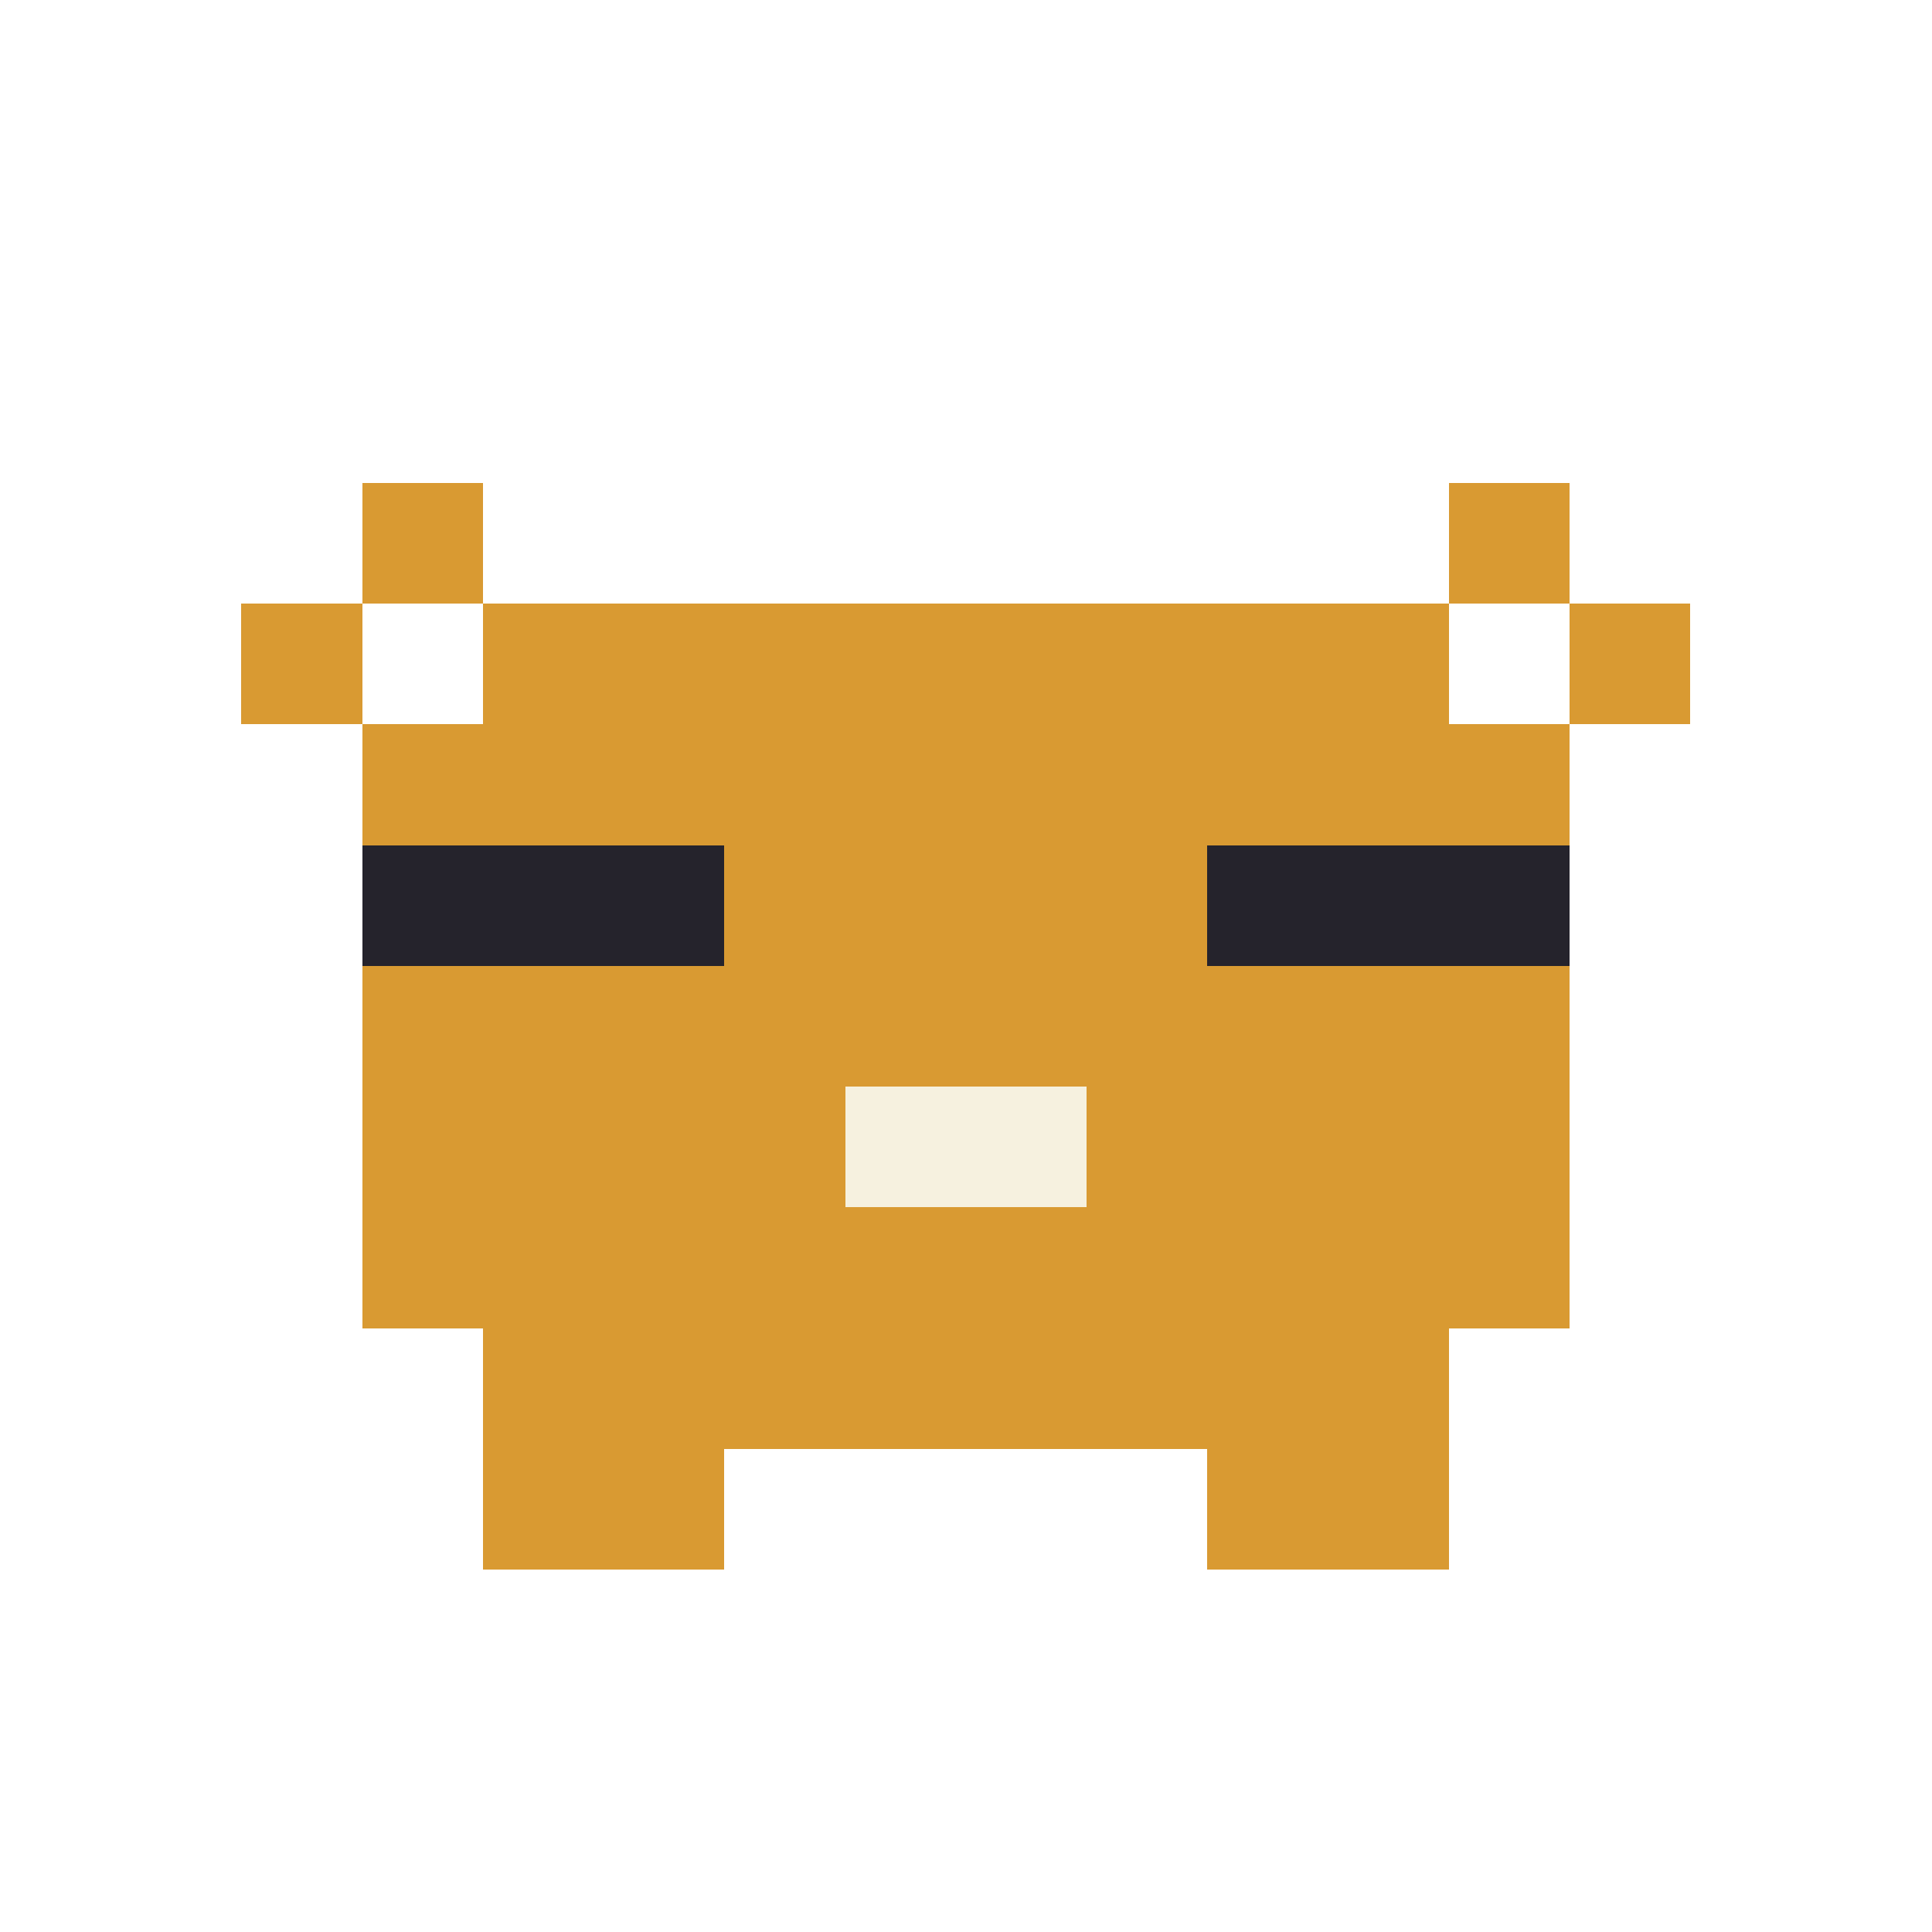
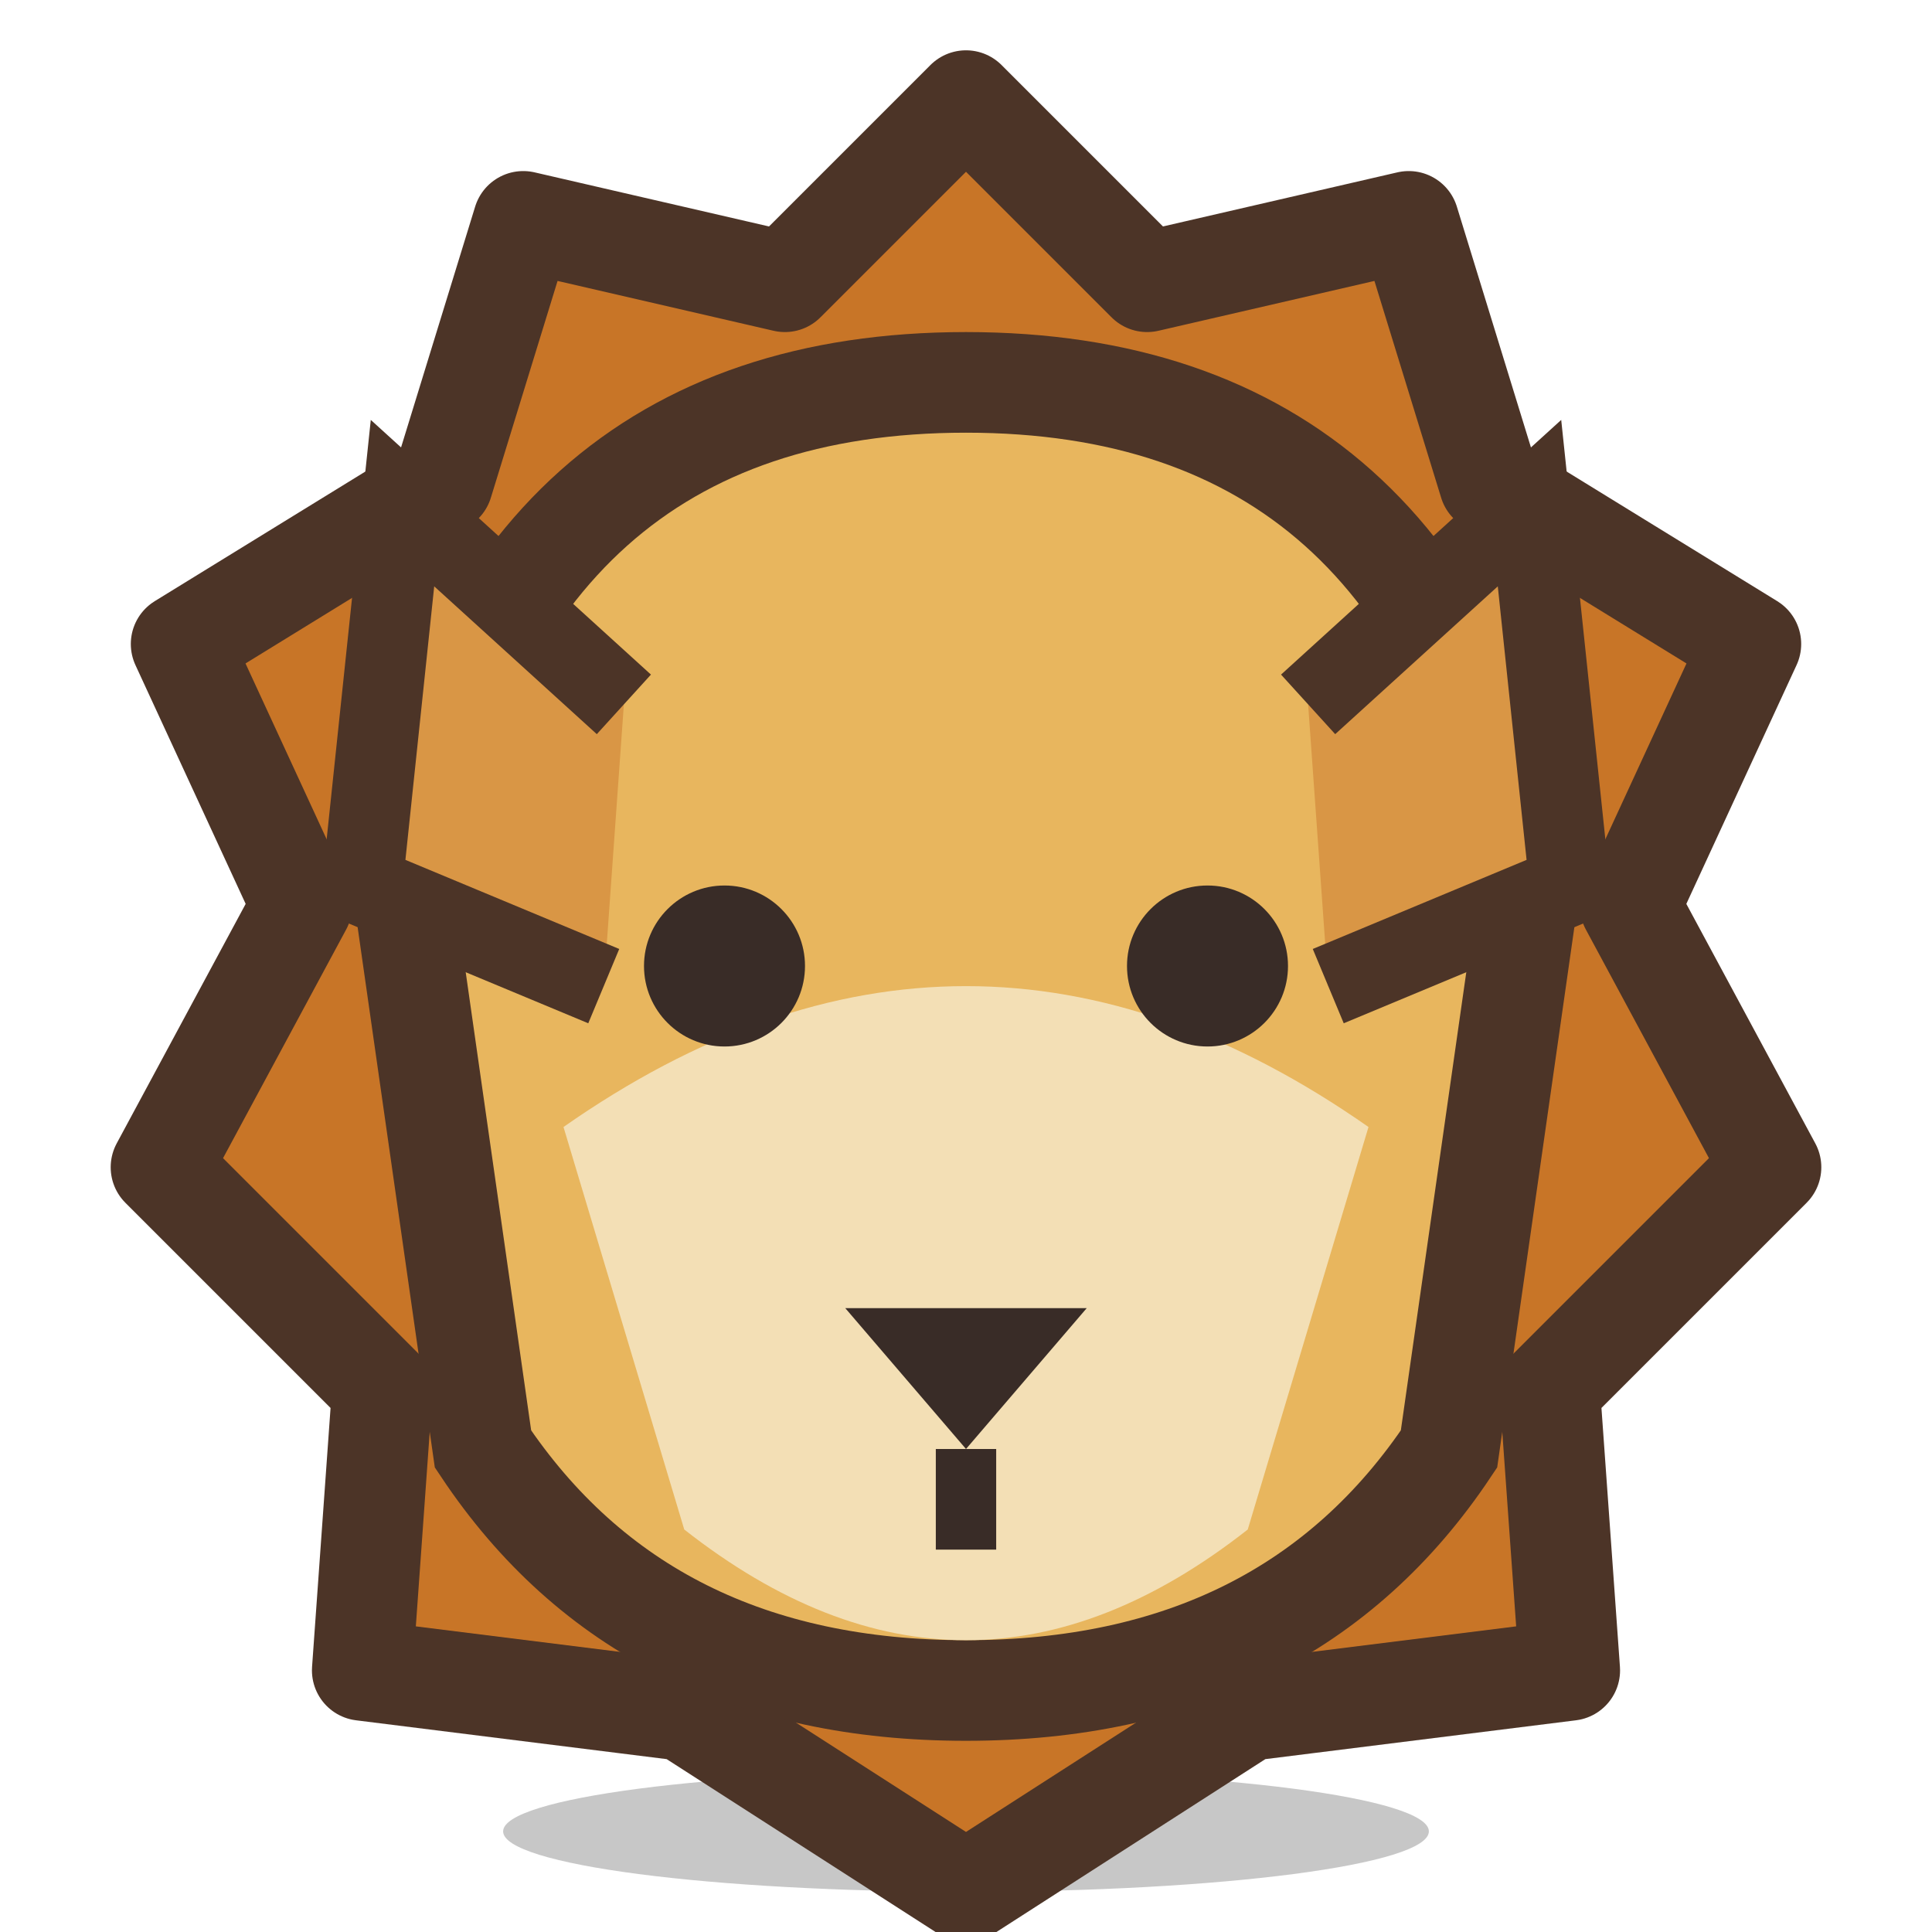
- <svg xmlns="http://www.w3.org/2000/svg" viewBox="0 0 16 16" shape-rendering="crispEdges">
-   <rect x="3" y="4" width="1" height="1" fill="#d99a32" />
-   <rect x="12" y="4" width="1" height="1" fill="#d99a32" />
-   <rect x="2" y="5" width="1" height="1" fill="#d99a32" />
-   <rect x="4" y="5" width="1" height="1" fill="#d99a32" />
-   <rect x="5" y="5" width="1" height="1" fill="#d99a32" />
-   <rect x="6" y="5" width="1" height="1" fill="#d99a32" />
-   <rect x="7" y="5" width="1" height="1" fill="#d99a32" />
-   <rect x="8" y="5" width="1" height="1" fill="#d99a32" />
-   <rect x="9" y="5" width="1" height="1" fill="#d99a32" />
-   <rect x="10" y="5" width="1" height="1" fill="#d99a32" />
-   <rect x="11" y="5" width="1" height="1" fill="#d99a32" />
-   <rect x="13" y="5" width="1" height="1" fill="#d99a32" />
-   <rect x="3" y="6" width="1" height="1" fill="#d99a32" />
-   <rect x="4" y="6" width="1" height="1" fill="#d99a32" />
-   <rect x="5" y="6" width="1" height="1" fill="#d99a32" />
-   <rect x="6" y="6" width="1" height="1" fill="#d99a32" />
-   <rect x="7" y="6" width="1" height="1" fill="#d99a32" />
-   <rect x="8" y="6" width="1" height="1" fill="#d99a32" />
-   <rect x="9" y="6" width="1" height="1" fill="#d99a32" />
-   <rect x="10" y="6" width="1" height="1" fill="#d99a32" />
-   <rect x="11" y="6" width="1" height="1" fill="#d99a32" />
-   <rect x="12" y="6" width="1" height="1" fill="#d99a32" />
-   <rect x="3" y="7" width="1" height="1" fill="#d99a32" />
-   <rect x="4" y="7" width="1" height="1" fill="#d99a32" />
-   <rect x="5" y="7" width="1" height="1" fill="#d99a32" />
-   <rect x="6" y="7" width="1" height="1" fill="#d99a32" />
-   <rect x="7" y="7" width="1" height="1" fill="#d99a32" />
-   <rect x="8" y="7" width="1" height="1" fill="#d99a32" />
-   <rect x="9" y="7" width="1" height="1" fill="#d99a32" />
-   <rect x="10" y="7" width="1" height="1" fill="#d99a32" />
-   <rect x="11" y="7" width="1" height="1" fill="#d99a32" />
-   <rect x="12" y="7" width="1" height="1" fill="#d99a32" />
-   <rect x="3" y="8" width="1" height="1" fill="#d99a32" />
-   <rect x="4" y="8" width="1" height="1" fill="#d99a32" />
-   <rect x="5" y="8" width="1" height="1" fill="#d99a32" />
-   <rect x="6" y="8" width="1" height="1" fill="#d99a32" />
-   <rect x="7" y="8" width="1" height="1" fill="#d99a32" />
-   <rect x="8" y="8" width="1" height="1" fill="#d99a32" />
-   <rect x="9" y="8" width="1" height="1" fill="#d99a32" />
-   <rect x="10" y="8" width="1" height="1" fill="#d99a32" />
-   <rect x="11" y="8" width="1" height="1" fill="#d99a32" />
-   <rect x="12" y="8" width="1" height="1" fill="#d99a32" />
-   <rect x="3" y="9" width="1" height="1" fill="#d99a32" />
-   <rect x="4" y="9" width="1" height="1" fill="#d99a32" />
-   <rect x="5" y="9" width="1" height="1" fill="#d99a32" />
-   <rect x="6" y="9" width="1" height="1" fill="#d99a32" />
-   <rect x="7" y="9" width="1" height="1" fill="#d99a32" />
-   <rect x="8" y="9" width="1" height="1" fill="#d99a32" />
-   <rect x="9" y="9" width="1" height="1" fill="#d99a32" />
-   <rect x="10" y="9" width="1" height="1" fill="#d99a32" />
-   <rect x="11" y="9" width="1" height="1" fill="#d99a32" />
-   <rect x="12" y="9" width="1" height="1" fill="#d99a32" />
-   <rect x="3" y="10" width="1" height="1" fill="#d99a32" />
-   <rect x="4" y="10" width="1" height="1" fill="#d99a32" />
-   <rect x="5" y="10" width="1" height="1" fill="#d99a32" />
-   <rect x="6" y="10" width="1" height="1" fill="#d99a32" />
-   <rect x="7" y="10" width="1" height="1" fill="#d99a32" />
-   <rect x="8" y="10" width="1" height="1" fill="#d99a32" />
-   <rect x="9" y="10" width="1" height="1" fill="#d99a32" />
-   <rect x="10" y="10" width="1" height="1" fill="#d99a32" />
-   <rect x="11" y="10" width="1" height="1" fill="#d99a32" />
-   <rect x="12" y="10" width="1" height="1" fill="#d99a32" />
-   <rect x="4" y="11" width="1" height="1" fill="#d99a32" />
-   <rect x="5" y="11" width="1" height="1" fill="#d99a32" />
-   <rect x="6" y="11" width="1" height="1" fill="#d99a32" />
-   <rect x="7" y="11" width="1" height="1" fill="#d99a32" />
-   <rect x="8" y="11" width="1" height="1" fill="#d99a32" />
-   <rect x="9" y="11" width="1" height="1" fill="#d99a32" />
-   <rect x="10" y="11" width="1" height="1" fill="#d99a32" />
-   <rect x="11" y="11" width="1" height="1" fill="#d99a32" />
-   <rect x="4" y="12" width="1" height="1" fill="#d99a32" />
-   <rect x="5" y="12" width="1" height="1" fill="#d99a32" />
-   <rect x="10" y="12" width="1" height="1" fill="#d99a32" />
-   <rect x="11" y="12" width="1" height="1" fill="#d99a32" />
-   <rect x="5" y="7" width="1" height="1" fill="#25232c" />
-   <rect x="10" y="7" width="1" height="1" fill="#25232c" />
-   <rect x="7" y="9" width="2" height="1" fill="#f6f1df" />
-   <rect x="3" y="7" width="2" height="1" fill="#25232c" />
-   <rect x="11" y="7" width="2" height="1" fill="#25232c" />
+ <svg xmlns="http://www.w3.org/2000/svg" viewBox="0 0 96 96" role="img" aria-label="lion companion">
+   <ellipse cx="48" cy="91" rx="23" ry="3" fill="#000" opacity=".22" />
+   <g>
+     <path d="M48 5 57 14 70 11 74 24 87 32 81 45 88 58 77 69 78 83 62 85 48 94 34 85 18 83 19 69 8 58 15 45 9 32 22 24 26 11 39 14Z" fill="#c87527" stroke="#4c3427" stroke-width="5" stroke-linejoin="round" />
+     <path d="M48 19Q71 19 76 44L72 72Q64 84 48 84T24 72L20 44Q25 19 48 19Z" fill="#e8b65e" stroke="#4c3427" stroke-width="5" />
+     <path d="M31 35 20 25 18 44 30 49M65 35 76 25 78 44 66 49" fill="#d99645" stroke="#4c3427" stroke-width="4" />
+     <path d="M28 56Q48 42 68 56L62 76Q48 87 34 76Z" fill="#f3dfb5" />
+     <circle cx="36" cy="48" r="4" fill="#392c27" />
+     <circle cx="60" cy="48" r="4" fill="#392c27" />
+     <path d="M42 65h12l-6 7z" fill="#392c27" />
+     <path d="M48 72v5" stroke="#392c27" stroke-width="3" />
+   </g>
</svg>
